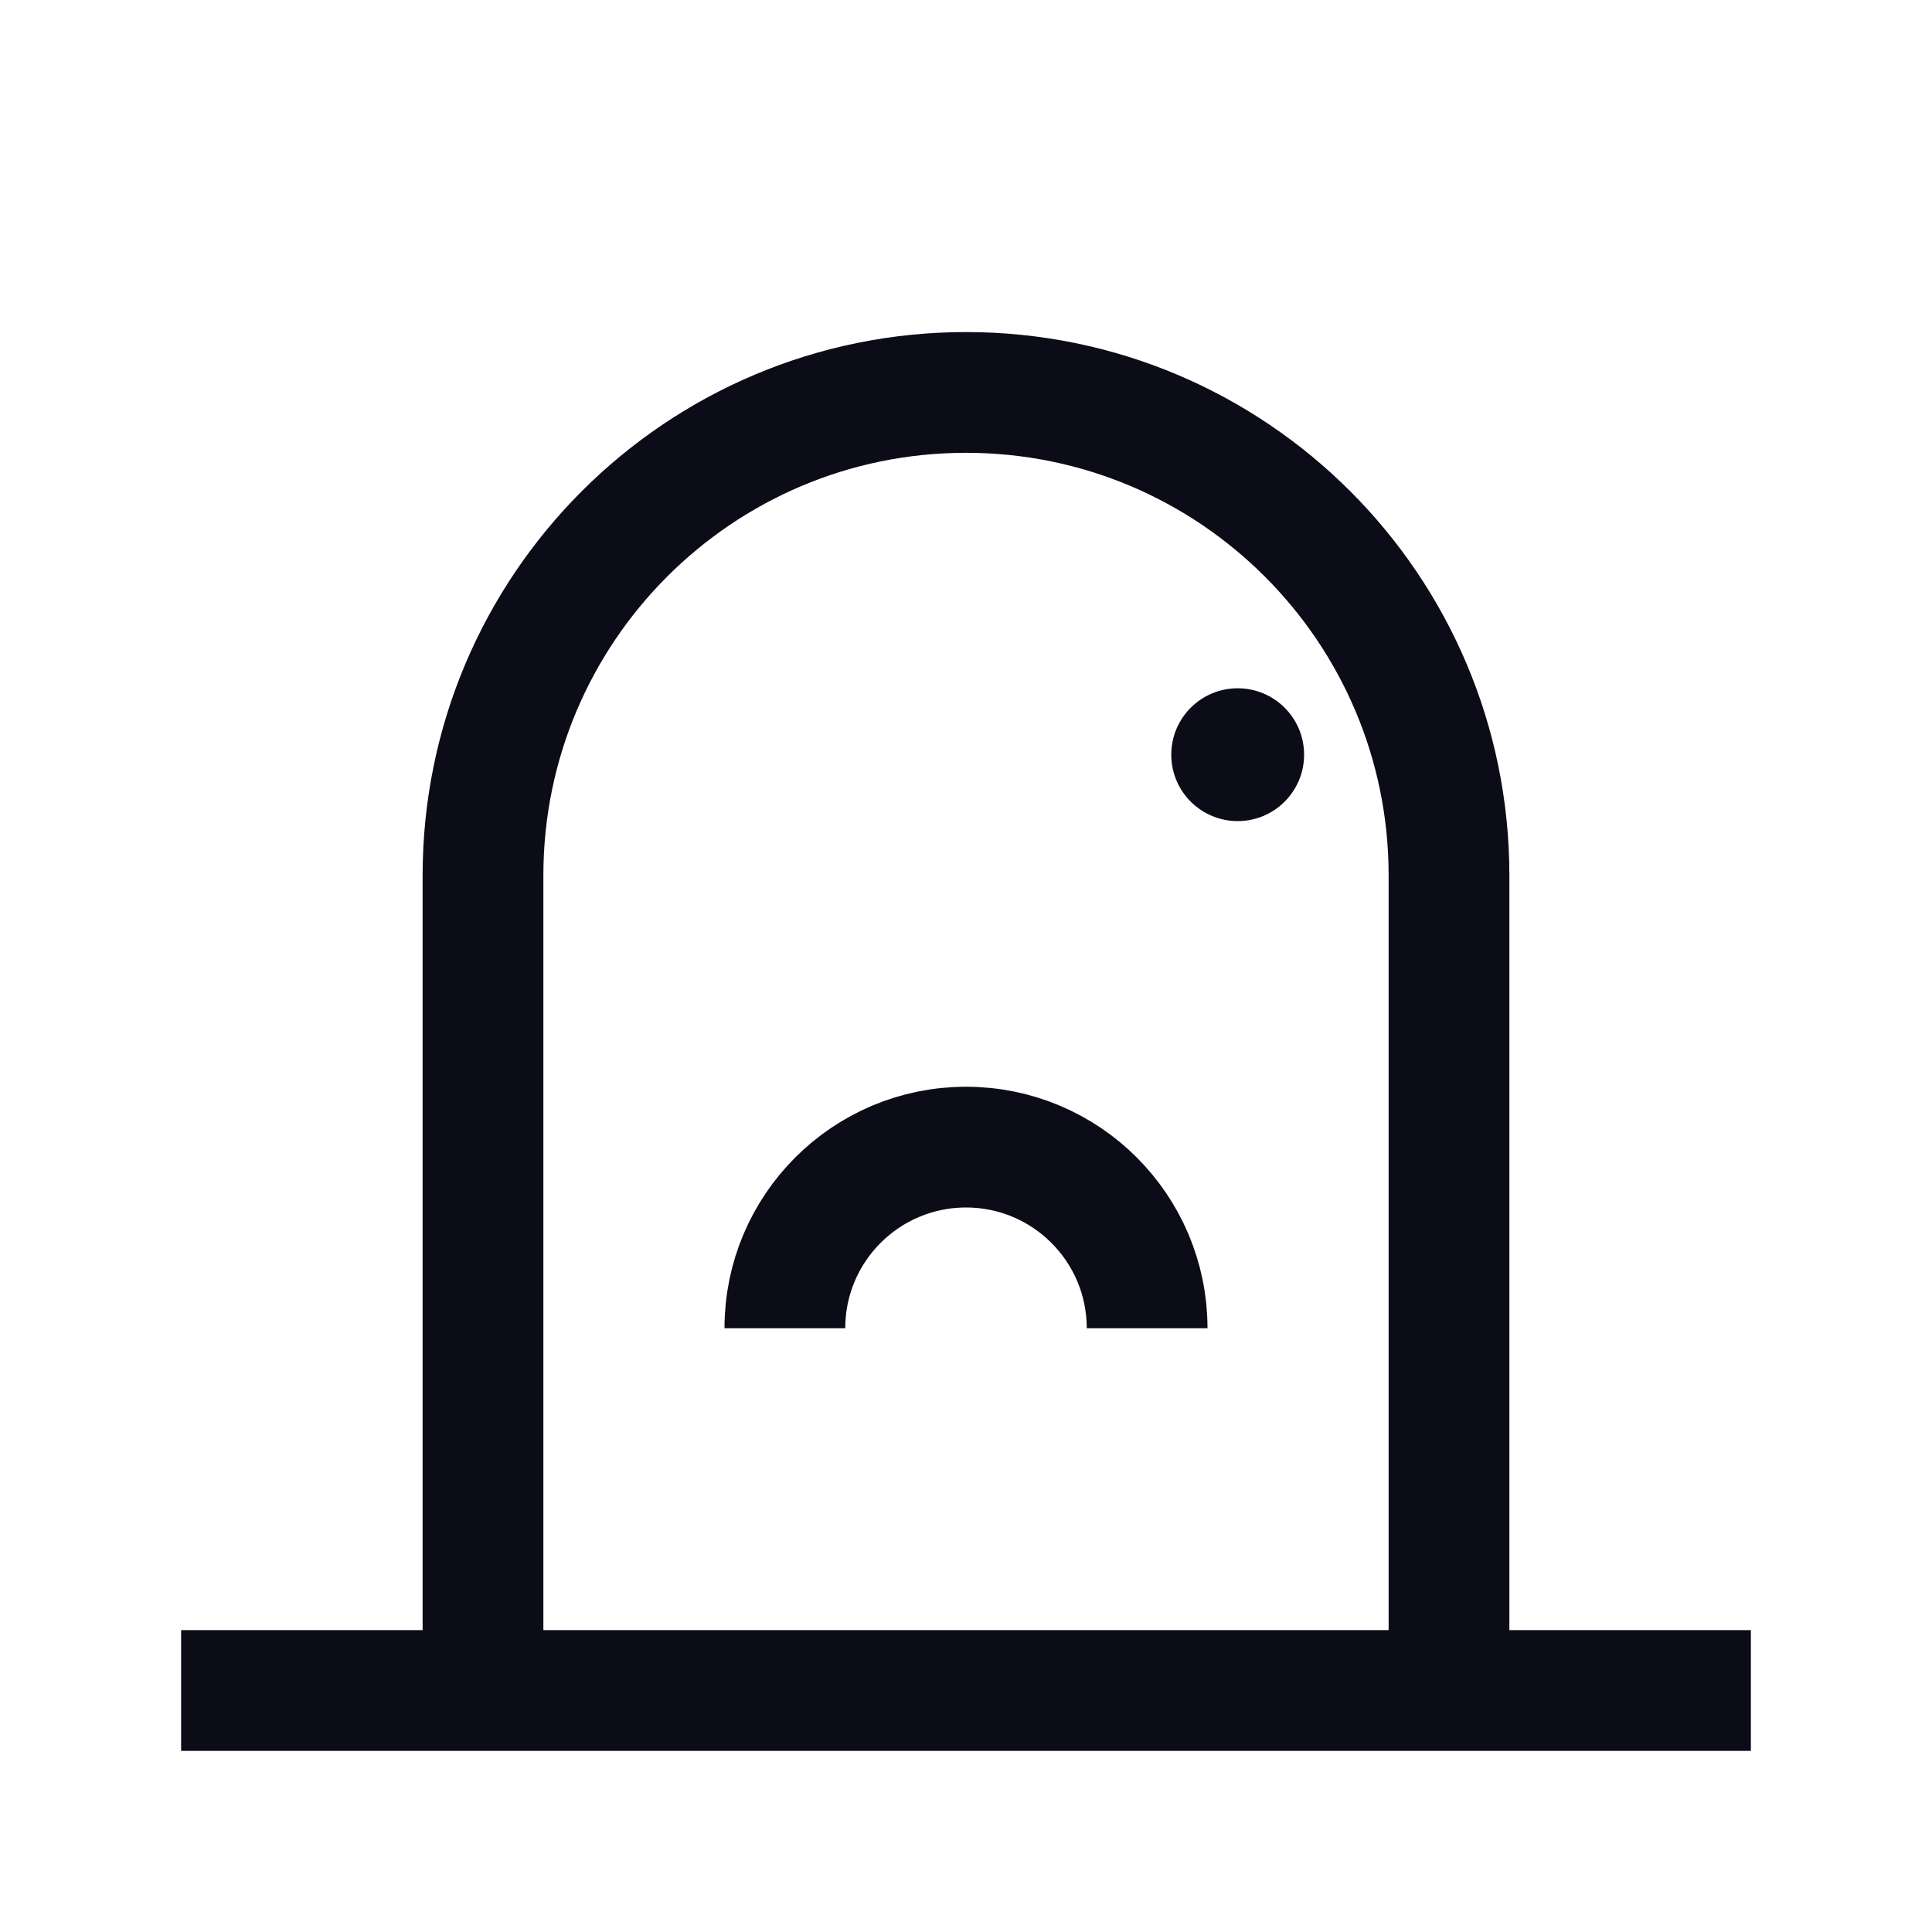
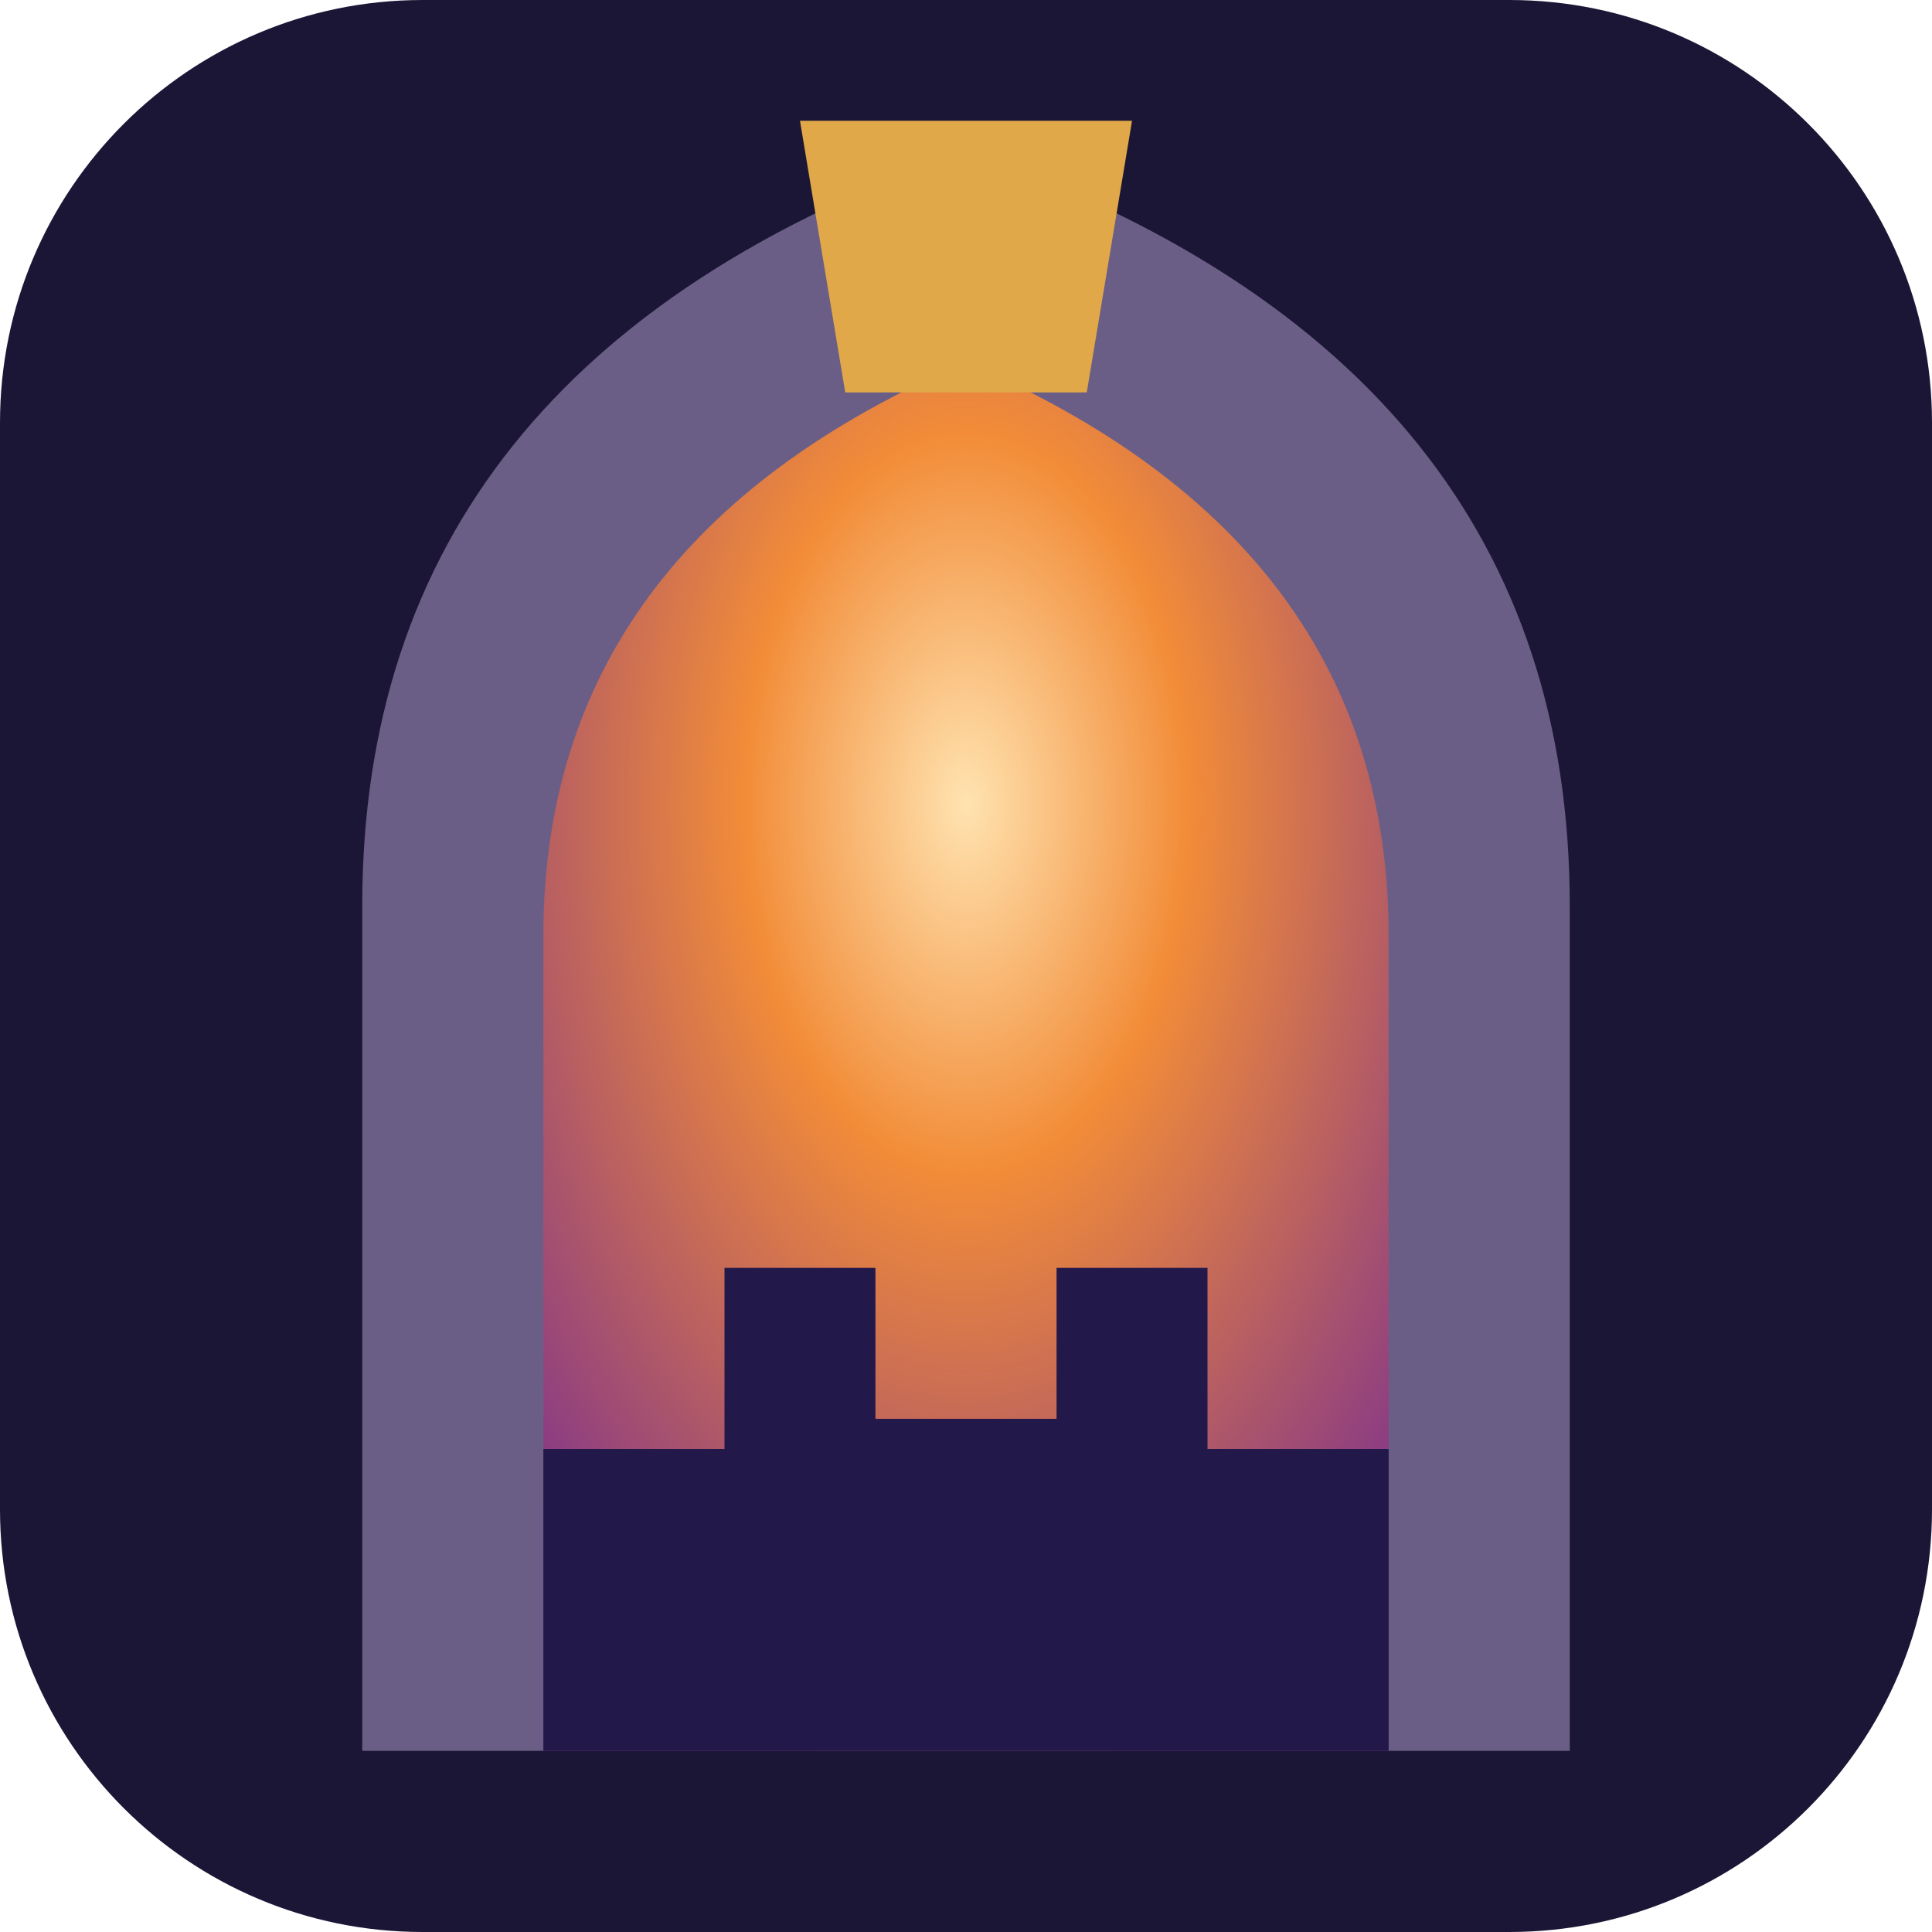
- <svg xmlns="http://www.w3.org/2000/svg" viewBox="0 0 32 32" fill="none">
-   <style>path{stroke:#0b0c18}circle{fill:#0b0c18}@media (prefers-color-scheme:dark){path{stroke:#e3b566}circle{fill:#e3b566}}</style>
-   <path d="M8 28V14.5a8 8 0 0 1 16 0V28" stroke-width="2" />
-   <path d="M13 22a3 3 0 0 1 6 0" stroke-width="2" />
-   <circle cx="20.5" cy="12.5" r="1.1" stroke="none" />
-   <path d="M3 28h26" stroke-width="2" />
+ <svg xmlns="http://www.w3.org/2000/svg" width="64" height="64" viewBox="0 0 64 64" role="img" aria-label="Elsewhere Audio">
+   <defs>
+     <radialGradient id="fSky" cx="50%" cy="32%" r="75%">
+       <stop offset="0%" stop-color="#FFE3B0" />
+       <stop offset="35%" stop-color="#F28C38" />
+       <stop offset="100%" stop-color="#7A2F8F" />
+     </radialGradient>
+   </defs>
+   <rect width="64" height="64" rx="14" fill="#1C1636" />
+   <path d="M12 58 V30 Q12 12 32 5 Q52 12 52 30 V58 Z" fill="#6B5E86" />
+   <path d="M18 58 V31 Q18 18 32 12 Q46 18 46 31 V58 Z" fill="url(#fSky)" />
+   <path d="M18 58 V48 h6 V42 h5 V47 h6 V42 h5 V48 h6 V58 Z" fill="#22184A" />
+   <path d="M28 13 L36 13 L37.5 4 L26.5 4 Z" fill="#E0A848" />
</svg>
